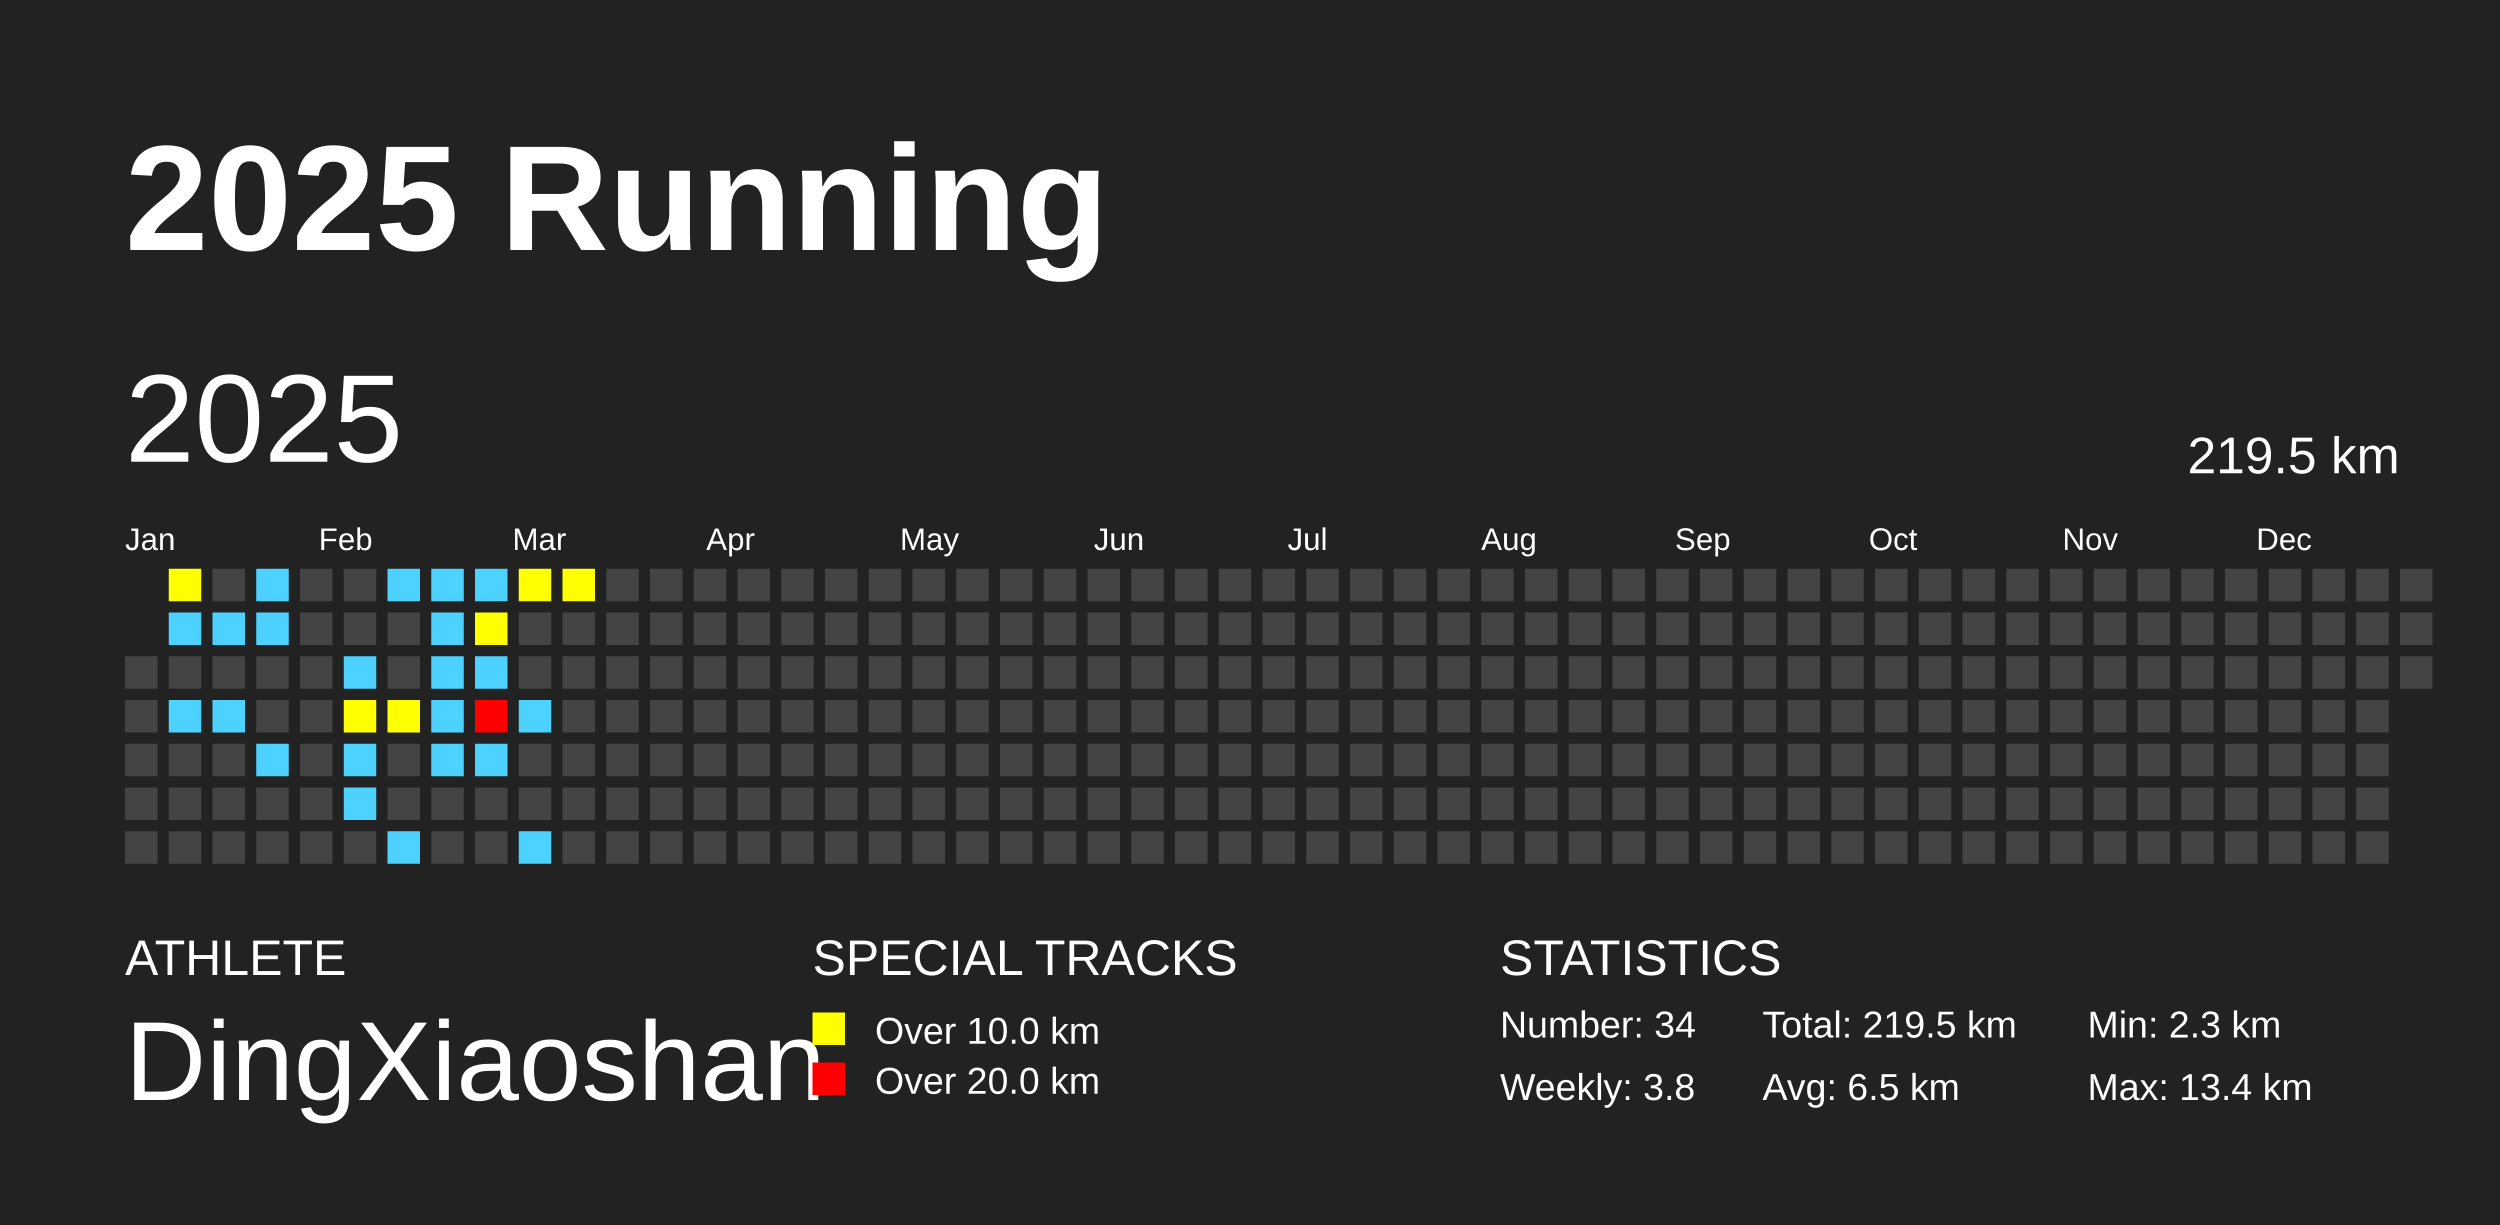
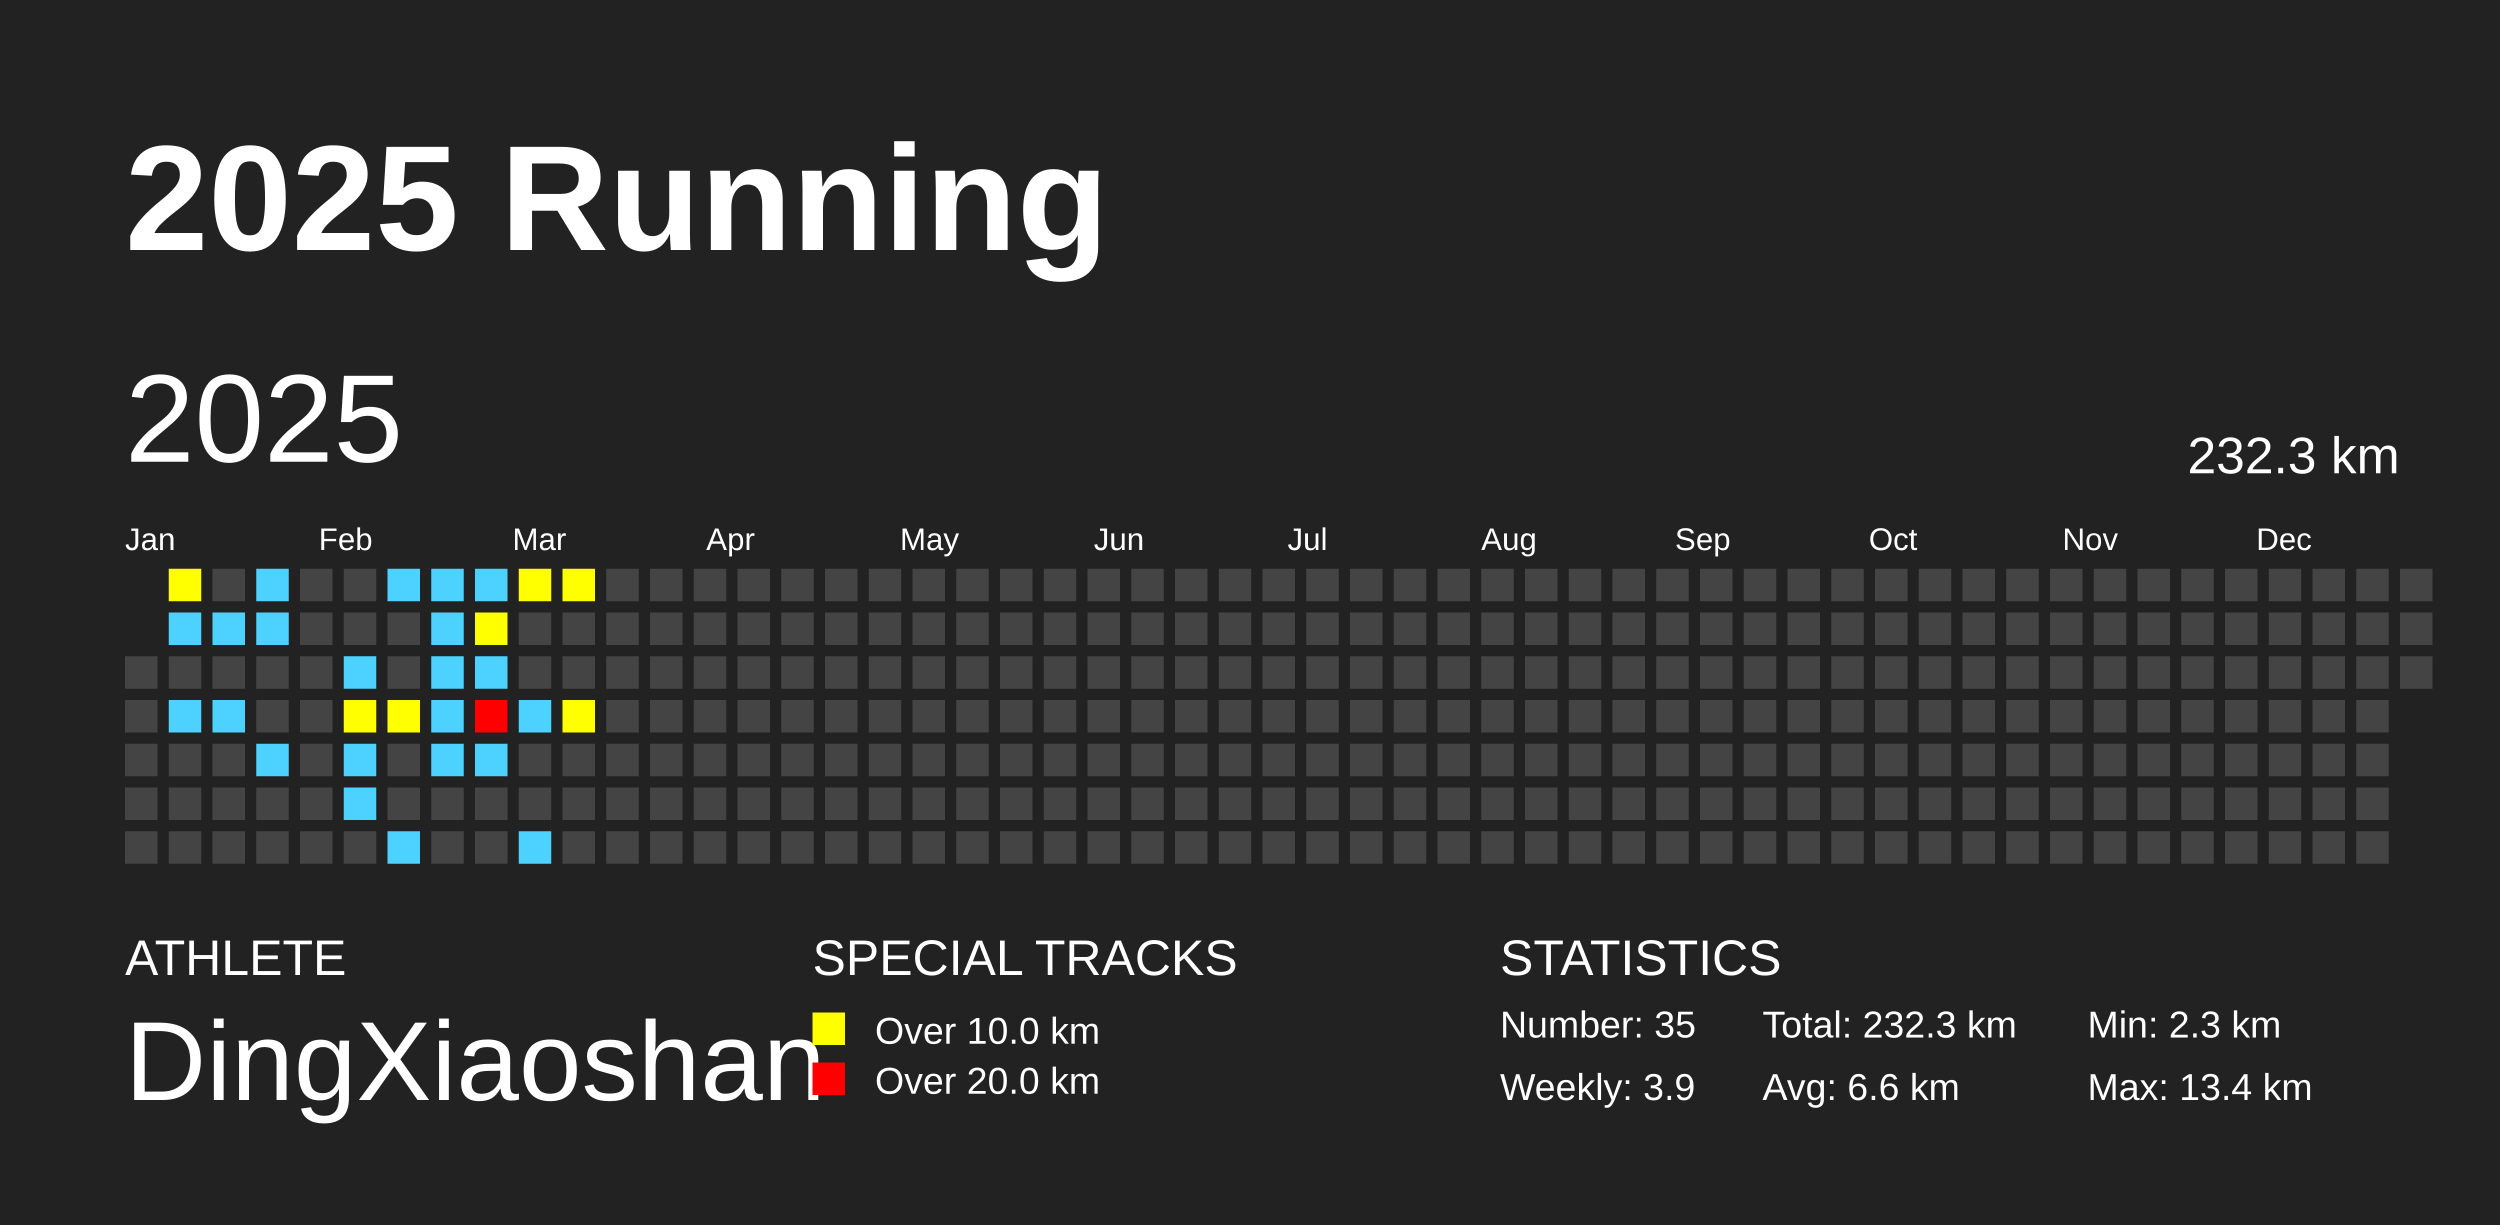
<svg xmlns="http://www.w3.org/2000/svg" baseProfile="full" height="98mm" version="1.1" viewBox="0,0,200,98" width="200mm">
  <defs />
  <rect fill="#222222" height="98" width="200" x="0" y="0" />
  <text fill="#FFFFFF" style="font-size:12px; font-family:Arial; font-weight:bold;" x="10" y="20">2025 Running</text>
  <text fill="#FFFFFF" style="font-size:4px; font-family:Arial" x="10" y="78">ATHLETE</text>
  <text fill="#FFFFFF" style="font-size:9px; font-family:Arial" x="10" y="88">DingXiaoshan</text>
  <text fill="#FFFFFF" style="font-size:4px; font-family:Arial" x="65" y="78">SPECIAL TRACKS</text>
  <rect fill="yellow" height="2.6" width="2.6" x="65" y="81" />
  <text fill="#FFFFFF" style="font-size:3px; font-family:Arial" x="70" y="83.5">Over 10.0 km</text>
  <rect fill="red" height="2.6" width="2.6" x="65" y="85" />
  <text fill="#FFFFFF" style="font-size:3px; font-family:Arial" x="70" y="87.5">Over 20.0 km</text>
  <text fill="#FFFFFF" style="font-size:4px; font-family:Arial" x="120" y="78">STATISTICS</text>
-   <text fill="#FFFFFF" style="font-size:3px; font-family:Arial" x="120" y="83">Number: 34</text>
-   <text fill="#FFFFFF" style="font-size:3px; font-family:Arial" x="120" y="88">Weekly: 3.8</text>
-   <text fill="#FFFFFF" style="font-size:3px; font-family:Arial" x="141" y="83">Total: 219.5 km</text>
-   <text fill="#FFFFFF" style="font-size:3px; font-family:Arial" x="141" y="88">Avg: 6.5 km</text>
+   <text fill="#FFFFFF" style="font-size:3px; font-family:Arial" x="120" y="83">Number: 35</text>
+   <text fill="#FFFFFF" style="font-size:3px; font-family:Arial" x="120" y="88">Weekly: 3.9</text>
+   <text fill="#FFFFFF" style="font-size:3px; font-family:Arial" x="141" y="83">Total: 232.3 km</text>
+   <text fill="#FFFFFF" style="font-size:3px; font-family:Arial" x="141" y="88">Avg: 6.6 km</text>
  <text fill="#FFFFFF" style="font-size:3px; font-family:Arial" x="167" y="83">Min: 2.3 km</text>
  <text fill="#FFFFFF" style="font-size:3px; font-family:Arial" x="167" y="88">Max: 13.4 km</text>
  <text dominant-baseline="hanging" fill="#FFFFFF" style="font-size:10.0px; font-family:Arial;" x="10" y="30">2025</text>
-   <text dominant-baseline="hanging" fill="#FFFFFF" style="font-size:4.125px; font-family:Arial;" x="175" y="35">219.5 km</text>
+   <text dominant-baseline="hanging" fill="#FFFFFF" style="font-size:4.125px; font-family:Arial;" x="175" y="35">232.3 km</text>
  <text fill="#FFFFFF" style="font-size:2.5px; font-family:Arial" x="10.0" y="44">Jan</text>
  <text fill="#FFFFFF" style="font-size:2.5px; font-family:Arial" x="25.5" y="44">Feb</text>
  <text fill="#FFFFFF" style="font-size:2.5px; font-family:Arial" x="41.0" y="44">Mar</text>
  <text fill="#FFFFFF" style="font-size:2.5px; font-family:Arial" x="56.5" y="44">Apr</text>
  <text fill="#FFFFFF" style="font-size:2.5px; font-family:Arial" x="72.0" y="44">May</text>
  <text fill="#FFFFFF" style="font-size:2.5px; font-family:Arial" x="87.5" y="44">Jun</text>
  <text fill="#FFFFFF" style="font-size:2.5px; font-family:Arial" x="103.0" y="44">Jul</text>
  <text fill="#FFFFFF" style="font-size:2.5px; font-family:Arial" x="118.5" y="44">Aug</text>
  <text fill="#FFFFFF" style="font-size:2.5px; font-family:Arial" x="134.0" y="44">Sep</text>
  <text fill="#FFFFFF" style="font-size:2.5px; font-family:Arial" x="149.5" y="44">Oct</text>
  <text fill="#FFFFFF" style="font-size:2.5px; font-family:Arial" x="165.0" y="44">Nov</text>
  <text fill="#FFFFFF" style="font-size:2.5px; font-family:Arial" x="180.5" y="44">Dec</text>
  <rect fill="#444444" height="2.6" width="2.6" x="10.0" y="52.5" />
  <rect fill="#444444" height="2.6" width="2.6" x="10.0" y="56.0" />
  <rect fill="#444444" height="2.6" width="2.6" x="10.0" y="59.5" />
  <rect fill="#444444" height="2.6" width="2.6" x="10.0" y="63.0" />
  <rect fill="#444444" height="2.6" width="2.6" x="10.0" y="66.5" />
  <rect fill="yellow" height="2.6" width="2.6" x="13.5" y="45.5" />
  <rect fill="#4DD2FF" height="2.6" width="2.6" x="13.5" y="49.0" />
  <rect fill="#444444" height="2.6" width="2.6" x="13.5" y="52.5" />
  <rect fill="#4DD2FF" height="2.6" width="2.6" x="13.5" y="56.0" />
  <rect fill="#444444" height="2.6" width="2.6" x="13.5" y="59.5" />
  <rect fill="#444444" height="2.6" width="2.6" x="13.5" y="63.0" />
  <rect fill="#444444" height="2.6" width="2.6" x="13.5" y="66.5" />
  <rect fill="#444444" height="2.6" width="2.6" x="17.0" y="45.5" />
  <rect fill="#4DD2FF" height="2.6" width="2.6" x="17.0" y="49.0" />
  <rect fill="#444444" height="2.6" width="2.6" x="17.0" y="52.5" />
  <rect fill="#4DD2FF" height="2.6" width="2.6" x="17.0" y="56.0" />
  <rect fill="#444444" height="2.6" width="2.6" x="17.0" y="59.5" />
  <rect fill="#444444" height="2.6" width="2.6" x="17.0" y="63.0" />
  <rect fill="#444444" height="2.6" width="2.6" x="17.0" y="66.5" />
  <rect fill="#4DD2FF" height="2.6" width="2.6" x="20.5" y="45.5" />
  <rect fill="#4DD2FF" height="2.6" width="2.6" x="20.5" y="49.0" />
  <rect fill="#444444" height="2.6" width="2.6" x="20.5" y="52.5" />
  <rect fill="#444444" height="2.6" width="2.6" x="20.5" y="56.0" />
  <rect fill="#4DD2FF" height="2.6" width="2.6" x="20.5" y="59.5" />
  <rect fill="#444444" height="2.6" width="2.6" x="20.5" y="63.0" />
  <rect fill="#444444" height="2.6" width="2.6" x="20.5" y="66.5" />
  <rect fill="#444444" height="2.6" width="2.6" x="24.0" y="45.5" />
  <rect fill="#444444" height="2.6" width="2.6" x="24.0" y="49.0" />
  <rect fill="#444444" height="2.6" width="2.6" x="24.0" y="52.5" />
  <rect fill="#444444" height="2.6" width="2.6" x="24.0" y="56.0" />
  <rect fill="#444444" height="2.6" width="2.6" x="24.0" y="59.5" />
  <rect fill="#444444" height="2.6" width="2.6" x="24.0" y="63.0" />
  <rect fill="#444444" height="2.6" width="2.6" x="24.0" y="66.5" />
  <rect fill="#444444" height="2.6" width="2.6" x="27.5" y="45.5" />
  <rect fill="#444444" height="2.6" width="2.6" x="27.5" y="49.0" />
  <rect fill="#4DD2FF" height="2.6" width="2.6" x="27.5" y="52.5" />
  <rect fill="yellow" height="2.6" width="2.6" x="27.5" y="56.0" />
  <rect fill="#4DD2FF" height="2.6" width="2.6" x="27.5" y="59.5" />
  <rect fill="#4DD2FF" height="2.6" width="2.6" x="27.5" y="63.0" />
  <rect fill="#444444" height="2.6" width="2.6" x="27.5" y="66.5" />
  <rect fill="#4DD2FF" height="2.6" width="2.6" x="31.0" y="45.5" />
  <rect fill="#444444" height="2.6" width="2.6" x="31.0" y="49.0" />
  <rect fill="#444444" height="2.6" width="2.6" x="31.0" y="52.5" />
  <rect fill="yellow" height="2.6" width="2.6" x="31.0" y="56.0" />
  <rect fill="#444444" height="2.6" width="2.6" x="31.0" y="59.5" />
  <rect fill="#444444" height="2.6" width="2.6" x="31.0" y="63.0" />
  <rect fill="#4DD2FF" height="2.6" width="2.6" x="31.0" y="66.5" />
  <rect fill="#4DD2FF" height="2.6" width="2.6" x="34.5" y="45.5" />
  <rect fill="#4DD2FF" height="2.6" width="2.6" x="34.5" y="49.0" />
  <rect fill="#4DD2FF" height="2.6" width="2.6" x="34.5" y="52.5" />
  <rect fill="#4DD2FF" height="2.6" width="2.6" x="34.5" y="56.0" />
  <rect fill="#4DD2FF" height="2.6" width="2.6" x="34.5" y="59.5" />
  <rect fill="#444444" height="2.6" width="2.6" x="34.5" y="63.0" />
  <rect fill="#444444" height="2.6" width="2.6" x="34.5" y="66.5" />
  <rect fill="#4DD2FF" height="2.6" width="2.6" x="38.0" y="45.5" />
  <rect fill="yellow" height="2.6" width="2.6" x="38.0" y="49.0" />
  <rect fill="#4DD2FF" height="2.6" width="2.6" x="38.0" y="52.5" />
  <rect fill="red" height="2.6" width="2.6" x="38.0" y="56.0" />
  <rect fill="#4DD2FF" height="2.6" width="2.6" x="38.0" y="59.5" />
  <rect fill="#444444" height="2.6" width="2.6" x="38.0" y="63.0" />
  <rect fill="#444444" height="2.6" width="2.6" x="38.0" y="66.5" />
  <rect fill="yellow" height="2.6" width="2.6" x="41.5" y="45.5" />
  <rect fill="#444444" height="2.6" width="2.6" x="41.5" y="49.0" />
  <rect fill="#444444" height="2.6" width="2.6" x="41.5" y="52.5" />
  <rect fill="#4DD2FF" height="2.6" width="2.6" x="41.5" y="56.0" />
  <rect fill="#444444" height="2.6" width="2.6" x="41.5" y="59.5" />
  <rect fill="#444444" height="2.6" width="2.6" x="41.5" y="63.0" />
  <rect fill="#4DD2FF" height="2.6" width="2.6" x="41.5" y="66.5" />
  <rect fill="yellow" height="2.6" width="2.6" x="45.0" y="45.5" />
  <rect fill="#444444" height="2.6" width="2.6" x="45.0" y="49.0" />
  <rect fill="#444444" height="2.6" width="2.6" x="45.0" y="52.5" />
-   <rect fill="#444444" height="2.6" width="2.6" x="45.0" y="56.0" />
+   <rect fill="yellow" height="2.6" width="2.6" x="45.0" y="56.0" />
  <rect fill="#444444" height="2.6" width="2.6" x="45.0" y="59.5" />
  <rect fill="#444444" height="2.6" width="2.6" x="45.0" y="63.0" />
  <rect fill="#444444" height="2.6" width="2.6" x="45.0" y="66.5" />
  <rect fill="#444444" height="2.6" width="2.6" x="48.5" y="45.5" />
  <rect fill="#444444" height="2.6" width="2.6" x="48.5" y="49.0" />
  <rect fill="#444444" height="2.6" width="2.6" x="48.5" y="52.5" />
  <rect fill="#444444" height="2.6" width="2.6" x="48.5" y="56.0" />
  <rect fill="#444444" height="2.6" width="2.6" x="48.5" y="59.5" />
  <rect fill="#444444" height="2.6" width="2.6" x="48.5" y="63.0" />
  <rect fill="#444444" height="2.6" width="2.6" x="48.5" y="66.5" />
  <rect fill="#444444" height="2.6" width="2.6" x="52.0" y="45.5" />
  <rect fill="#444444" height="2.6" width="2.6" x="52.0" y="49.0" />
  <rect fill="#444444" height="2.6" width="2.6" x="52.0" y="52.5" />
  <rect fill="#444444" height="2.6" width="2.6" x="52.0" y="56.0" />
  <rect fill="#444444" height="2.6" width="2.6" x="52.0" y="59.5" />
  <rect fill="#444444" height="2.6" width="2.6" x="52.0" y="63.0" />
  <rect fill="#444444" height="2.6" width="2.6" x="52.0" y="66.5" />
  <rect fill="#444444" height="2.6" width="2.6" x="55.5" y="45.5" />
  <rect fill="#444444" height="2.6" width="2.6" x="55.5" y="49.0" />
  <rect fill="#444444" height="2.6" width="2.6" x="55.5" y="52.5" />
  <rect fill="#444444" height="2.6" width="2.6" x="55.5" y="56.0" />
  <rect fill="#444444" height="2.6" width="2.6" x="55.5" y="59.5" />
  <rect fill="#444444" height="2.6" width="2.6" x="55.5" y="63.0" />
  <rect fill="#444444" height="2.6" width="2.6" x="55.5" y="66.5" />
  <rect fill="#444444" height="2.6" width="2.6" x="59.0" y="45.5" />
  <rect fill="#444444" height="2.6" width="2.6" x="59.0" y="49.0" />
  <rect fill="#444444" height="2.6" width="2.6" x="59.0" y="52.5" />
  <rect fill="#444444" height="2.6" width="2.6" x="59.0" y="56.0" />
  <rect fill="#444444" height="2.6" width="2.6" x="59.0" y="59.5" />
  <rect fill="#444444" height="2.6" width="2.6" x="59.0" y="63.0" />
  <rect fill="#444444" height="2.6" width="2.6" x="59.0" y="66.5" />
  <rect fill="#444444" height="2.6" width="2.6" x="62.5" y="45.5" />
  <rect fill="#444444" height="2.6" width="2.6" x="62.5" y="49.0" />
  <rect fill="#444444" height="2.6" width="2.6" x="62.5" y="52.5" />
  <rect fill="#444444" height="2.6" width="2.6" x="62.5" y="56.0" />
  <rect fill="#444444" height="2.6" width="2.6" x="62.5" y="59.5" />
  <rect fill="#444444" height="2.6" width="2.6" x="62.5" y="63.0" />
  <rect fill="#444444" height="2.6" width="2.6" x="62.5" y="66.5" />
  <rect fill="#444444" height="2.6" width="2.6" x="66.0" y="45.5" />
  <rect fill="#444444" height="2.6" width="2.6" x="66.0" y="49.0" />
  <rect fill="#444444" height="2.6" width="2.6" x="66.0" y="52.5" />
  <rect fill="#444444" height="2.6" width="2.6" x="66.0" y="56.0" />
  <rect fill="#444444" height="2.6" width="2.6" x="66.0" y="59.5" />
  <rect fill="#444444" height="2.6" width="2.6" x="66.0" y="63.0" />
  <rect fill="#444444" height="2.6" width="2.6" x="66.0" y="66.5" />
  <rect fill="#444444" height="2.6" width="2.6" x="69.5" y="45.5" />
  <rect fill="#444444" height="2.6" width="2.6" x="69.5" y="49.0" />
  <rect fill="#444444" height="2.6" width="2.6" x="69.5" y="52.5" />
  <rect fill="#444444" height="2.6" width="2.6" x="69.5" y="56.0" />
  <rect fill="#444444" height="2.6" width="2.6" x="69.5" y="59.5" />
  <rect fill="#444444" height="2.6" width="2.6" x="69.5" y="63.0" />
  <rect fill="#444444" height="2.6" width="2.6" x="69.5" y="66.5" />
  <rect fill="#444444" height="2.6" width="2.6" x="73.0" y="45.5" />
  <rect fill="#444444" height="2.6" width="2.6" x="73.0" y="49.0" />
  <rect fill="#444444" height="2.6" width="2.6" x="73.0" y="52.5" />
  <rect fill="#444444" height="2.6" width="2.6" x="73.0" y="56.0" />
  <rect fill="#444444" height="2.6" width="2.6" x="73.0" y="59.5" />
  <rect fill="#444444" height="2.6" width="2.6" x="73.0" y="63.0" />
  <rect fill="#444444" height="2.6" width="2.6" x="73.0" y="66.5" />
  <rect fill="#444444" height="2.6" width="2.6" x="76.5" y="45.5" />
  <rect fill="#444444" height="2.6" width="2.6" x="76.5" y="49.0" />
  <rect fill="#444444" height="2.6" width="2.6" x="76.5" y="52.5" />
  <rect fill="#444444" height="2.6" width="2.6" x="76.5" y="56.0" />
  <rect fill="#444444" height="2.6" width="2.6" x="76.5" y="59.5" />
  <rect fill="#444444" height="2.6" width="2.6" x="76.5" y="63.0" />
  <rect fill="#444444" height="2.6" width="2.6" x="76.5" y="66.5" />
  <rect fill="#444444" height="2.6" width="2.6" x="80.0" y="45.5" />
  <rect fill="#444444" height="2.6" width="2.6" x="80.0" y="49.0" />
  <rect fill="#444444" height="2.6" width="2.6" x="80.0" y="52.5" />
  <rect fill="#444444" height="2.6" width="2.6" x="80.0" y="56.0" />
  <rect fill="#444444" height="2.6" width="2.6" x="80.0" y="59.5" />
  <rect fill="#444444" height="2.6" width="2.6" x="80.0" y="63.0" />
  <rect fill="#444444" height="2.6" width="2.6" x="80.0" y="66.5" />
  <rect fill="#444444" height="2.6" width="2.6" x="83.5" y="45.5" />
  <rect fill="#444444" height="2.6" width="2.6" x="83.5" y="49.0" />
  <rect fill="#444444" height="2.6" width="2.6" x="83.5" y="52.5" />
  <rect fill="#444444" height="2.6" width="2.6" x="83.5" y="56.0" />
  <rect fill="#444444" height="2.6" width="2.6" x="83.5" y="59.5" />
  <rect fill="#444444" height="2.6" width="2.6" x="83.5" y="63.0" />
  <rect fill="#444444" height="2.6" width="2.6" x="83.5" y="66.5" />
  <rect fill="#444444" height="2.6" width="2.6" x="87.0" y="45.5" />
  <rect fill="#444444" height="2.6" width="2.6" x="87.0" y="49.0" />
  <rect fill="#444444" height="2.6" width="2.6" x="87.0" y="52.5" />
  <rect fill="#444444" height="2.6" width="2.6" x="87.0" y="56.0" />
  <rect fill="#444444" height="2.6" width="2.6" x="87.0" y="59.5" />
  <rect fill="#444444" height="2.6" width="2.6" x="87.0" y="63.0" />
  <rect fill="#444444" height="2.6" width="2.6" x="87.0" y="66.5" />
  <rect fill="#444444" height="2.6" width="2.6" x="90.5" y="45.5" />
  <rect fill="#444444" height="2.6" width="2.6" x="90.5" y="49.0" />
  <rect fill="#444444" height="2.6" width="2.6" x="90.5" y="52.5" />
  <rect fill="#444444" height="2.6" width="2.6" x="90.5" y="56.0" />
  <rect fill="#444444" height="2.6" width="2.6" x="90.5" y="59.5" />
  <rect fill="#444444" height="2.6" width="2.6" x="90.5" y="63.0" />
  <rect fill="#444444" height="2.6" width="2.6" x="90.5" y="66.5" />
  <rect fill="#444444" height="2.6" width="2.6" x="94.0" y="45.5" />
  <rect fill="#444444" height="2.6" width="2.6" x="94.0" y="49.0" />
  <rect fill="#444444" height="2.6" width="2.6" x="94.0" y="52.5" />
  <rect fill="#444444" height="2.6" width="2.6" x="94.0" y="56.0" />
  <rect fill="#444444" height="2.6" width="2.6" x="94.0" y="59.5" />
  <rect fill="#444444" height="2.6" width="2.6" x="94.0" y="63.0" />
  <rect fill="#444444" height="2.6" width="2.6" x="94.0" y="66.5" />
  <rect fill="#444444" height="2.6" width="2.6" x="97.5" y="45.5" />
  <rect fill="#444444" height="2.6" width="2.6" x="97.5" y="49.0" />
  <rect fill="#444444" height="2.6" width="2.6" x="97.5" y="52.5" />
  <rect fill="#444444" height="2.6" width="2.6" x="97.5" y="56.0" />
  <rect fill="#444444" height="2.6" width="2.6" x="97.5" y="59.5" />
  <rect fill="#444444" height="2.6" width="2.6" x="97.5" y="63.0" />
  <rect fill="#444444" height="2.6" width="2.6" x="97.5" y="66.5" />
  <rect fill="#444444" height="2.6" width="2.6" x="101.0" y="45.5" />
  <rect fill="#444444" height="2.6" width="2.6" x="101.0" y="49.0" />
  <rect fill="#444444" height="2.6" width="2.6" x="101.0" y="52.5" />
  <rect fill="#444444" height="2.6" width="2.6" x="101.0" y="56.0" />
  <rect fill="#444444" height="2.6" width="2.6" x="101.0" y="59.5" />
  <rect fill="#444444" height="2.6" width="2.6" x="101.0" y="63.0" />
  <rect fill="#444444" height="2.6" width="2.6" x="101.0" y="66.5" />
  <rect fill="#444444" height="2.6" width="2.6" x="104.5" y="45.5" />
  <rect fill="#444444" height="2.6" width="2.6" x="104.5" y="49.0" />
  <rect fill="#444444" height="2.6" width="2.6" x="104.5" y="52.5" />
  <rect fill="#444444" height="2.6" width="2.6" x="104.5" y="56.0" />
  <rect fill="#444444" height="2.6" width="2.6" x="104.5" y="59.5" />
  <rect fill="#444444" height="2.6" width="2.6" x="104.5" y="63.0" />
  <rect fill="#444444" height="2.6" width="2.6" x="104.5" y="66.5" />
  <rect fill="#444444" height="2.6" width="2.6" x="108.0" y="45.5" />
  <rect fill="#444444" height="2.6" width="2.6" x="108.0" y="49.0" />
  <rect fill="#444444" height="2.6" width="2.6" x="108.0" y="52.5" />
  <rect fill="#444444" height="2.6" width="2.6" x="108.0" y="56.0" />
  <rect fill="#444444" height="2.6" width="2.6" x="108.0" y="59.5" />
  <rect fill="#444444" height="2.6" width="2.6" x="108.0" y="63.0" />
  <rect fill="#444444" height="2.6" width="2.6" x="108.0" y="66.5" />
  <rect fill="#444444" height="2.6" width="2.6" x="111.5" y="45.5" />
  <rect fill="#444444" height="2.6" width="2.6" x="111.5" y="49.0" />
  <rect fill="#444444" height="2.6" width="2.6" x="111.5" y="52.5" />
  <rect fill="#444444" height="2.6" width="2.6" x="111.5" y="56.0" />
  <rect fill="#444444" height="2.6" width="2.6" x="111.5" y="59.5" />
  <rect fill="#444444" height="2.6" width="2.6" x="111.5" y="63.0" />
  <rect fill="#444444" height="2.6" width="2.6" x="111.5" y="66.5" />
  <rect fill="#444444" height="2.6" width="2.6" x="115.0" y="45.5" />
  <rect fill="#444444" height="2.6" width="2.6" x="115.0" y="49.0" />
  <rect fill="#444444" height="2.6" width="2.6" x="115.0" y="52.5" />
  <rect fill="#444444" height="2.6" width="2.6" x="115.0" y="56.0" />
  <rect fill="#444444" height="2.6" width="2.6" x="115.0" y="59.5" />
  <rect fill="#444444" height="2.6" width="2.6" x="115.0" y="63.0" />
  <rect fill="#444444" height="2.6" width="2.6" x="115.0" y="66.5" />
  <rect fill="#444444" height="2.6" width="2.6" x="118.5" y="45.5" />
  <rect fill="#444444" height="2.6" width="2.6" x="118.5" y="49.0" />
  <rect fill="#444444" height="2.6" width="2.6" x="118.5" y="52.5" />
  <rect fill="#444444" height="2.6" width="2.6" x="118.5" y="56.0" />
  <rect fill="#444444" height="2.6" width="2.6" x="118.5" y="59.5" />
  <rect fill="#444444" height="2.6" width="2.6" x="118.5" y="63.0" />
  <rect fill="#444444" height="2.6" width="2.6" x="118.5" y="66.5" />
  <rect fill="#444444" height="2.6" width="2.6" x="122.0" y="45.5" />
  <rect fill="#444444" height="2.6" width="2.6" x="122.0" y="49.0" />
  <rect fill="#444444" height="2.6" width="2.6" x="122.0" y="52.5" />
  <rect fill="#444444" height="2.6" width="2.6" x="122.0" y="56.0" />
  <rect fill="#444444" height="2.6" width="2.6" x="122.0" y="59.5" />
  <rect fill="#444444" height="2.6" width="2.6" x="122.0" y="63.0" />
  <rect fill="#444444" height="2.6" width="2.6" x="122.0" y="66.5" />
  <rect fill="#444444" height="2.6" width="2.6" x="125.5" y="45.5" />
  <rect fill="#444444" height="2.6" width="2.6" x="125.5" y="49.0" />
  <rect fill="#444444" height="2.6" width="2.6" x="125.5" y="52.5" />
  <rect fill="#444444" height="2.6" width="2.6" x="125.5" y="56.0" />
  <rect fill="#444444" height="2.6" width="2.6" x="125.5" y="59.5" />
  <rect fill="#444444" height="2.6" width="2.6" x="125.5" y="63.0" />
  <rect fill="#444444" height="2.6" width="2.6" x="125.5" y="66.5" />
  <rect fill="#444444" height="2.6" width="2.6" x="129.0" y="45.5" />
  <rect fill="#444444" height="2.6" width="2.6" x="129.0" y="49.0" />
  <rect fill="#444444" height="2.6" width="2.6" x="129.0" y="52.5" />
  <rect fill="#444444" height="2.6" width="2.6" x="129.0" y="56.0" />
  <rect fill="#444444" height="2.6" width="2.6" x="129.0" y="59.5" />
  <rect fill="#444444" height="2.6" width="2.6" x="129.0" y="63.0" />
  <rect fill="#444444" height="2.6" width="2.6" x="129.0" y="66.5" />
  <rect fill="#444444" height="2.6" width="2.6" x="132.5" y="45.5" />
  <rect fill="#444444" height="2.6" width="2.6" x="132.5" y="49.0" />
  <rect fill="#444444" height="2.6" width="2.6" x="132.5" y="52.5" />
  <rect fill="#444444" height="2.6" width="2.6" x="132.5" y="56.0" />
  <rect fill="#444444" height="2.6" width="2.6" x="132.5" y="59.5" />
  <rect fill="#444444" height="2.6" width="2.6" x="132.5" y="63.0" />
  <rect fill="#444444" height="2.6" width="2.6" x="132.5" y="66.5" />
  <rect fill="#444444" height="2.6" width="2.6" x="136.0" y="45.5" />
  <rect fill="#444444" height="2.6" width="2.6" x="136.0" y="49.0" />
  <rect fill="#444444" height="2.6" width="2.6" x="136.0" y="52.5" />
  <rect fill="#444444" height="2.6" width="2.6" x="136.0" y="56.0" />
  <rect fill="#444444" height="2.6" width="2.6" x="136.0" y="59.5" />
  <rect fill="#444444" height="2.6" width="2.6" x="136.0" y="63.0" />
  <rect fill="#444444" height="2.6" width="2.6" x="136.0" y="66.5" />
  <rect fill="#444444" height="2.6" width="2.6" x="139.5" y="45.5" />
  <rect fill="#444444" height="2.6" width="2.6" x="139.5" y="49.0" />
  <rect fill="#444444" height="2.6" width="2.6" x="139.5" y="52.5" />
  <rect fill="#444444" height="2.6" width="2.6" x="139.5" y="56.0" />
  <rect fill="#444444" height="2.6" width="2.6" x="139.5" y="59.5" />
  <rect fill="#444444" height="2.6" width="2.6" x="139.5" y="63.0" />
  <rect fill="#444444" height="2.6" width="2.6" x="139.5" y="66.5" />
  <rect fill="#444444" height="2.6" width="2.6" x="143.0" y="45.5" />
  <rect fill="#444444" height="2.6" width="2.6" x="143.0" y="49.0" />
  <rect fill="#444444" height="2.6" width="2.6" x="143.0" y="52.5" />
  <rect fill="#444444" height="2.6" width="2.6" x="143.0" y="56.0" />
  <rect fill="#444444" height="2.6" width="2.6" x="143.0" y="59.5" />
  <rect fill="#444444" height="2.6" width="2.6" x="143.0" y="63.0" />
  <rect fill="#444444" height="2.6" width="2.6" x="143.0" y="66.5" />
  <rect fill="#444444" height="2.6" width="2.6" x="146.5" y="45.5" />
  <rect fill="#444444" height="2.6" width="2.6" x="146.5" y="49.0" />
  <rect fill="#444444" height="2.6" width="2.6" x="146.5" y="52.5" />
  <rect fill="#444444" height="2.6" width="2.6" x="146.5" y="56.0" />
  <rect fill="#444444" height="2.6" width="2.6" x="146.5" y="59.5" />
  <rect fill="#444444" height="2.6" width="2.6" x="146.5" y="63.0" />
  <rect fill="#444444" height="2.6" width="2.6" x="146.5" y="66.5" />
  <rect fill="#444444" height="2.6" width="2.6" x="150.0" y="45.5" />
  <rect fill="#444444" height="2.6" width="2.6" x="150.0" y="49.0" />
  <rect fill="#444444" height="2.6" width="2.6" x="150.0" y="52.5" />
  <rect fill="#444444" height="2.6" width="2.6" x="150.0" y="56.0" />
  <rect fill="#444444" height="2.6" width="2.6" x="150.0" y="59.5" />
  <rect fill="#444444" height="2.6" width="2.6" x="150.0" y="63.0" />
  <rect fill="#444444" height="2.6" width="2.6" x="150.0" y="66.5" />
  <rect fill="#444444" height="2.6" width="2.6" x="153.5" y="45.5" />
  <rect fill="#444444" height="2.6" width="2.6" x="153.5" y="49.0" />
  <rect fill="#444444" height="2.6" width="2.6" x="153.5" y="52.5" />
  <rect fill="#444444" height="2.6" width="2.6" x="153.5" y="56.0" />
  <rect fill="#444444" height="2.6" width="2.6" x="153.5" y="59.5" />
  <rect fill="#444444" height="2.6" width="2.6" x="153.5" y="63.0" />
  <rect fill="#444444" height="2.6" width="2.6" x="153.5" y="66.5" />
  <rect fill="#444444" height="2.6" width="2.6" x="157.0" y="45.5" />
  <rect fill="#444444" height="2.6" width="2.6" x="157.0" y="49.0" />
  <rect fill="#444444" height="2.6" width="2.6" x="157.0" y="52.5" />
  <rect fill="#444444" height="2.6" width="2.6" x="157.0" y="56.0" />
  <rect fill="#444444" height="2.6" width="2.6" x="157.0" y="59.5" />
  <rect fill="#444444" height="2.6" width="2.6" x="157.0" y="63.0" />
  <rect fill="#444444" height="2.6" width="2.6" x="157.0" y="66.5" />
  <rect fill="#444444" height="2.6" width="2.6" x="160.5" y="45.5" />
  <rect fill="#444444" height="2.6" width="2.6" x="160.5" y="49.0" />
  <rect fill="#444444" height="2.6" width="2.6" x="160.5" y="52.5" />
  <rect fill="#444444" height="2.6" width="2.6" x="160.5" y="56.0" />
  <rect fill="#444444" height="2.6" width="2.6" x="160.5" y="59.5" />
  <rect fill="#444444" height="2.6" width="2.6" x="160.5" y="63.0" />
  <rect fill="#444444" height="2.6" width="2.6" x="160.5" y="66.5" />
  <rect fill="#444444" height="2.6" width="2.6" x="164.0" y="45.5" />
  <rect fill="#444444" height="2.6" width="2.6" x="164.0" y="49.0" />
  <rect fill="#444444" height="2.6" width="2.6" x="164.0" y="52.5" />
  <rect fill="#444444" height="2.6" width="2.6" x="164.0" y="56.0" />
  <rect fill="#444444" height="2.6" width="2.6" x="164.0" y="59.5" />
  <rect fill="#444444" height="2.6" width="2.6" x="164.0" y="63.0" />
  <rect fill="#444444" height="2.6" width="2.6" x="164.0" y="66.5" />
  <rect fill="#444444" height="2.6" width="2.6" x="167.5" y="45.5" />
  <rect fill="#444444" height="2.6" width="2.6" x="167.5" y="49.0" />
  <rect fill="#444444" height="2.6" width="2.6" x="167.5" y="52.5" />
  <rect fill="#444444" height="2.6" width="2.6" x="167.5" y="56.0" />
  <rect fill="#444444" height="2.6" width="2.6" x="167.5" y="59.5" />
  <rect fill="#444444" height="2.6" width="2.6" x="167.5" y="63.0" />
  <rect fill="#444444" height="2.6" width="2.6" x="167.5" y="66.5" />
  <rect fill="#444444" height="2.6" width="2.6" x="171.0" y="45.5" />
  <rect fill="#444444" height="2.6" width="2.6" x="171.0" y="49.0" />
  <rect fill="#444444" height="2.6" width="2.6" x="171.0" y="52.5" />
  <rect fill="#444444" height="2.6" width="2.6" x="171.0" y="56.0" />
  <rect fill="#444444" height="2.6" width="2.6" x="171.0" y="59.5" />
  <rect fill="#444444" height="2.6" width="2.6" x="171.0" y="63.0" />
  <rect fill="#444444" height="2.6" width="2.6" x="171.0" y="66.5" />
  <rect fill="#444444" height="2.6" width="2.6" x="174.5" y="45.5" />
  <rect fill="#444444" height="2.6" width="2.6" x="174.5" y="49.0" />
  <rect fill="#444444" height="2.6" width="2.6" x="174.5" y="52.5" />
  <rect fill="#444444" height="2.6" width="2.6" x="174.5" y="56.0" />
  <rect fill="#444444" height="2.6" width="2.6" x="174.5" y="59.5" />
  <rect fill="#444444" height="2.6" width="2.6" x="174.5" y="63.0" />
  <rect fill="#444444" height="2.6" width="2.6" x="174.5" y="66.5" />
  <rect fill="#444444" height="2.6" width="2.6" x="178.0" y="45.5" />
  <rect fill="#444444" height="2.6" width="2.6" x="178.0" y="49.0" />
  <rect fill="#444444" height="2.6" width="2.6" x="178.0" y="52.5" />
  <rect fill="#444444" height="2.6" width="2.6" x="178.0" y="56.0" />
  <rect fill="#444444" height="2.6" width="2.6" x="178.0" y="59.5" />
  <rect fill="#444444" height="2.6" width="2.6" x="178.0" y="63.0" />
  <rect fill="#444444" height="2.6" width="2.6" x="178.0" y="66.5" />
  <rect fill="#444444" height="2.6" width="2.6" x="181.5" y="45.5" />
  <rect fill="#444444" height="2.6" width="2.6" x="181.5" y="49.0" />
  <rect fill="#444444" height="2.6" width="2.6" x="181.5" y="52.5" />
  <rect fill="#444444" height="2.6" width="2.6" x="181.5" y="56.0" />
  <rect fill="#444444" height="2.6" width="2.6" x="181.5" y="59.5" />
  <rect fill="#444444" height="2.6" width="2.6" x="181.5" y="63.0" />
  <rect fill="#444444" height="2.6" width="2.6" x="181.5" y="66.5" />
  <rect fill="#444444" height="2.6" width="2.6" x="185.0" y="45.5" />
  <rect fill="#444444" height="2.6" width="2.6" x="185.0" y="49.0" />
  <rect fill="#444444" height="2.6" width="2.6" x="185.0" y="52.5" />
  <rect fill="#444444" height="2.6" width="2.6" x="185.0" y="56.0" />
  <rect fill="#444444" height="2.6" width="2.6" x="185.0" y="59.5" />
  <rect fill="#444444" height="2.6" width="2.6" x="185.0" y="63.0" />
  <rect fill="#444444" height="2.6" width="2.6" x="185.0" y="66.5" />
  <rect fill="#444444" height="2.6" width="2.6" x="188.5" y="45.5" />
  <rect fill="#444444" height="2.6" width="2.6" x="188.5" y="49.0" />
  <rect fill="#444444" height="2.6" width="2.6" x="188.5" y="52.5" />
  <rect fill="#444444" height="2.6" width="2.6" x="188.5" y="56.0" />
  <rect fill="#444444" height="2.6" width="2.6" x="188.5" y="59.5" />
  <rect fill="#444444" height="2.6" width="2.6" x="188.5" y="63.0" />
  <rect fill="#444444" height="2.6" width="2.6" x="188.5" y="66.5" />
  <rect fill="#444444" height="2.6" width="2.6" x="192.0" y="45.5" />
  <rect fill="#444444" height="2.6" width="2.6" x="192.0" y="49.0" />
  <rect fill="#444444" height="2.6" width="2.6" x="192.0" y="52.5" />
</svg>
